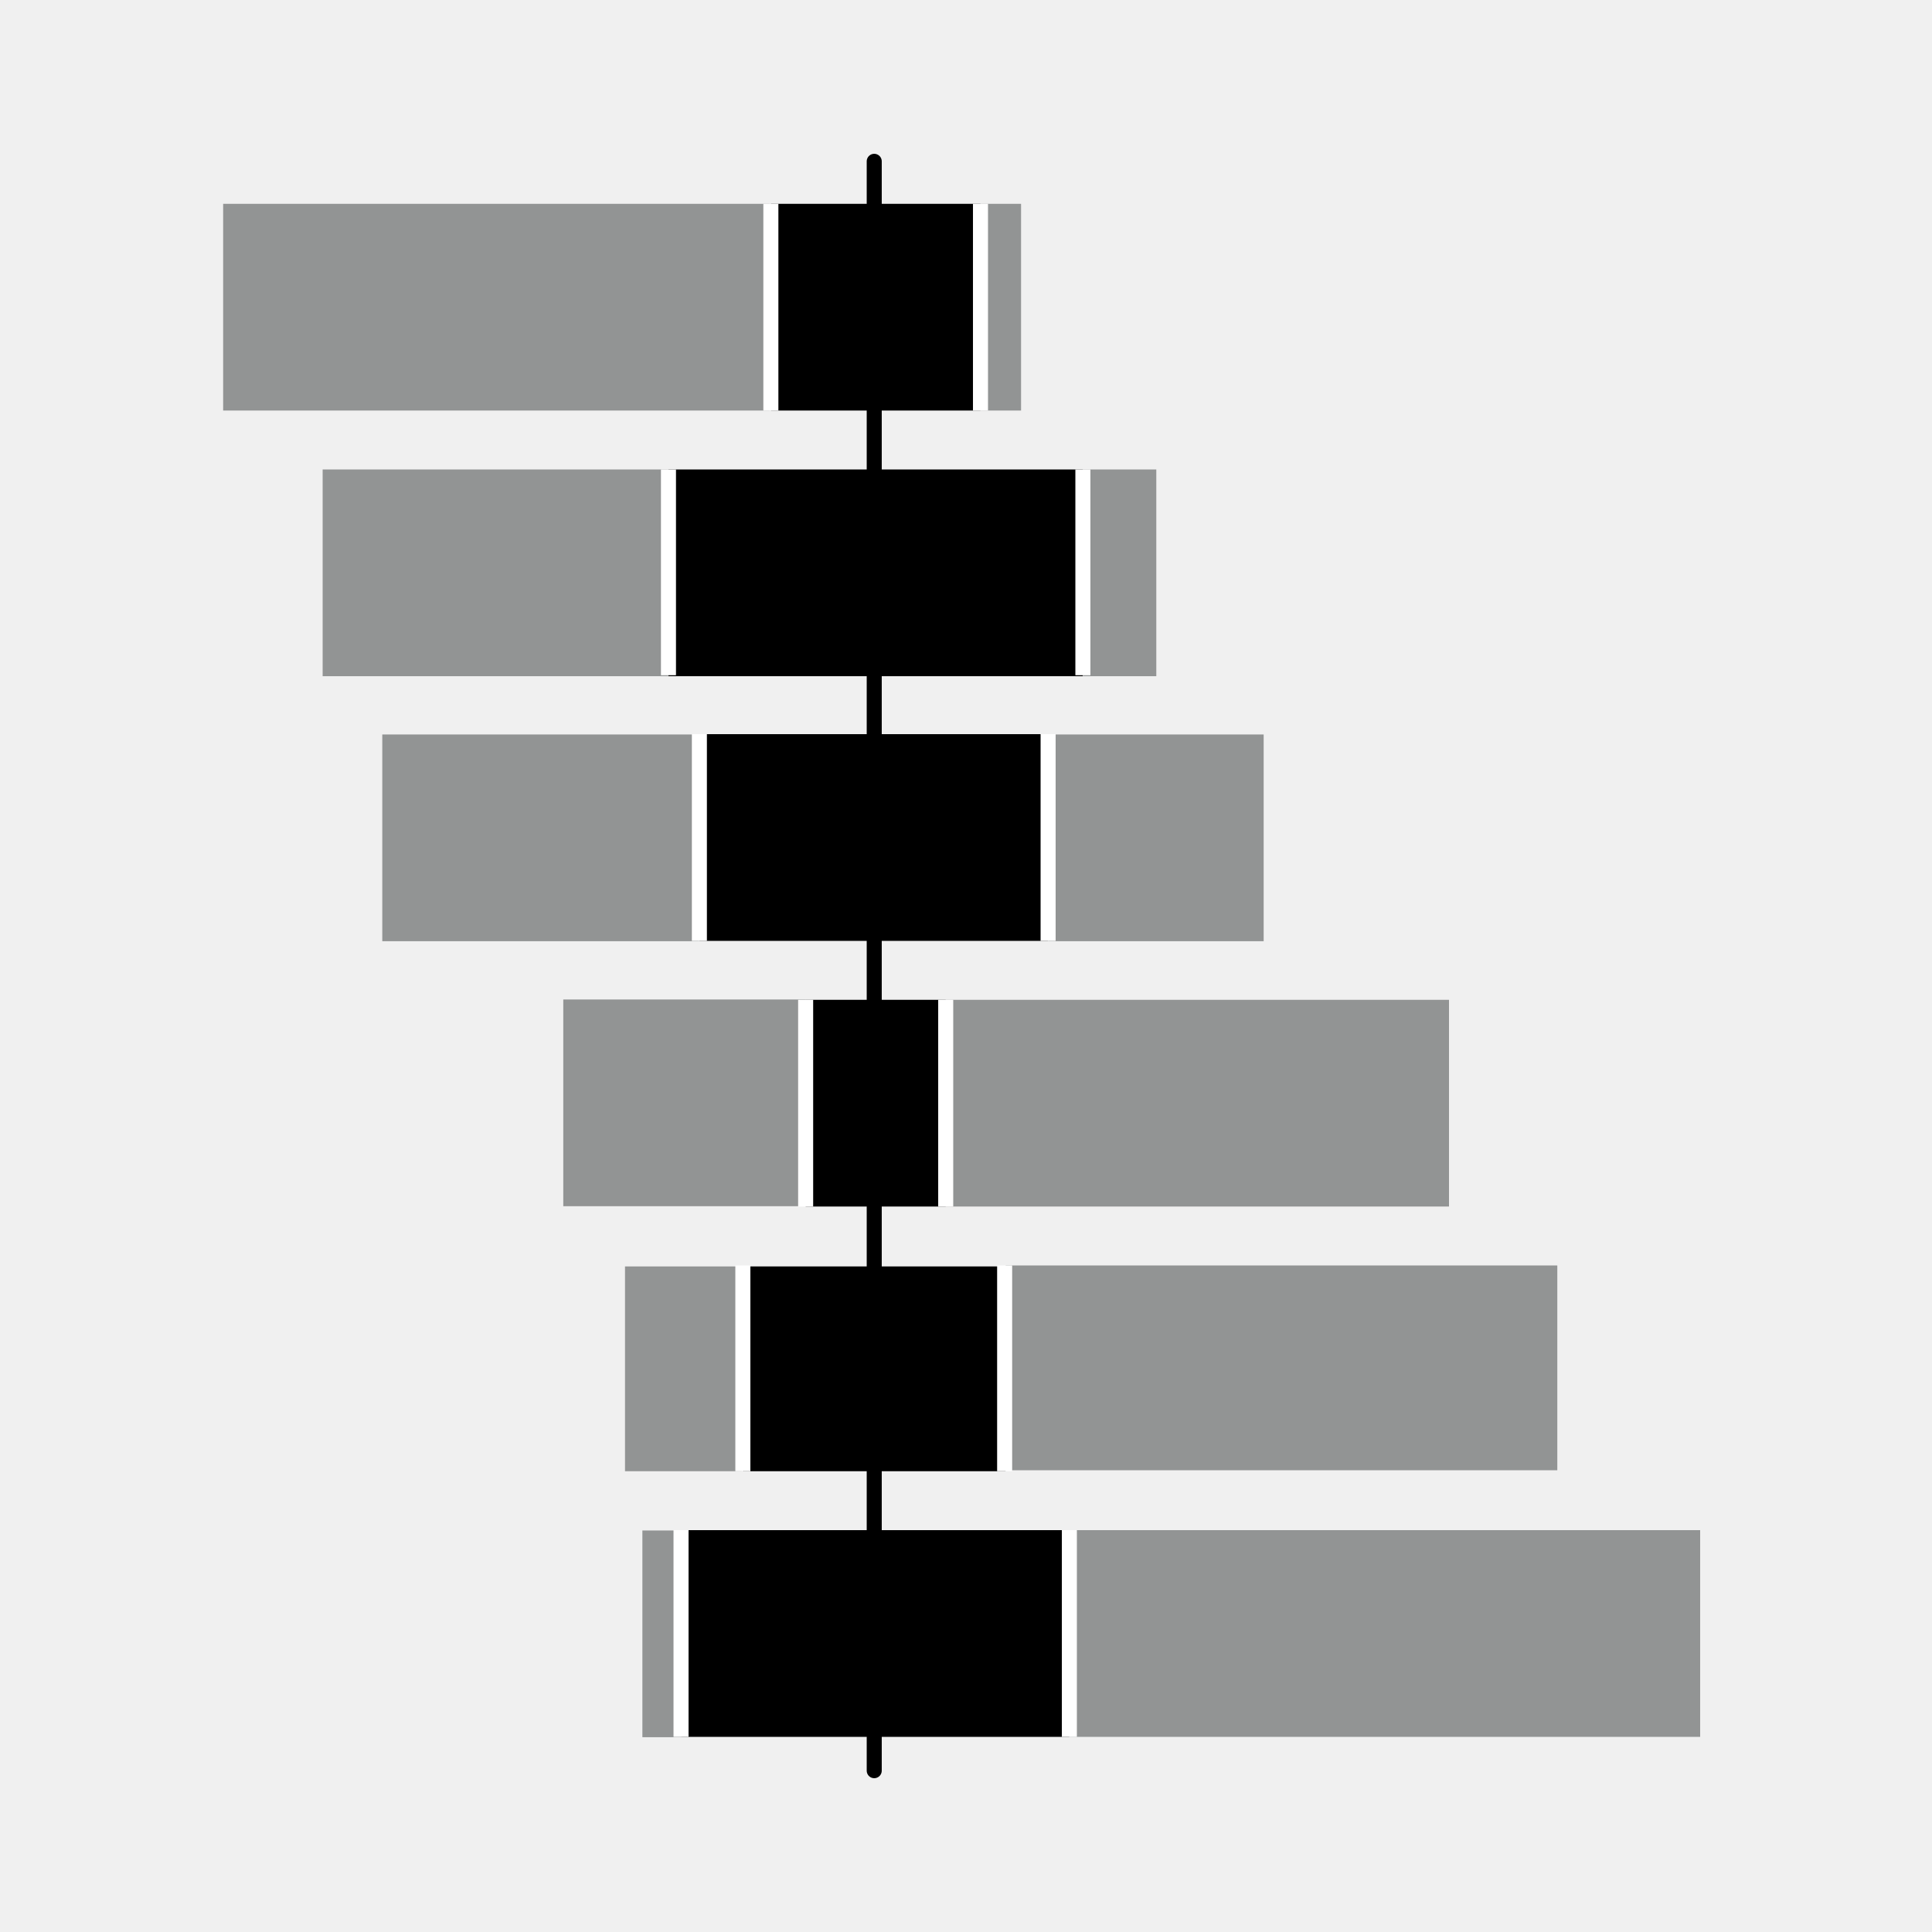
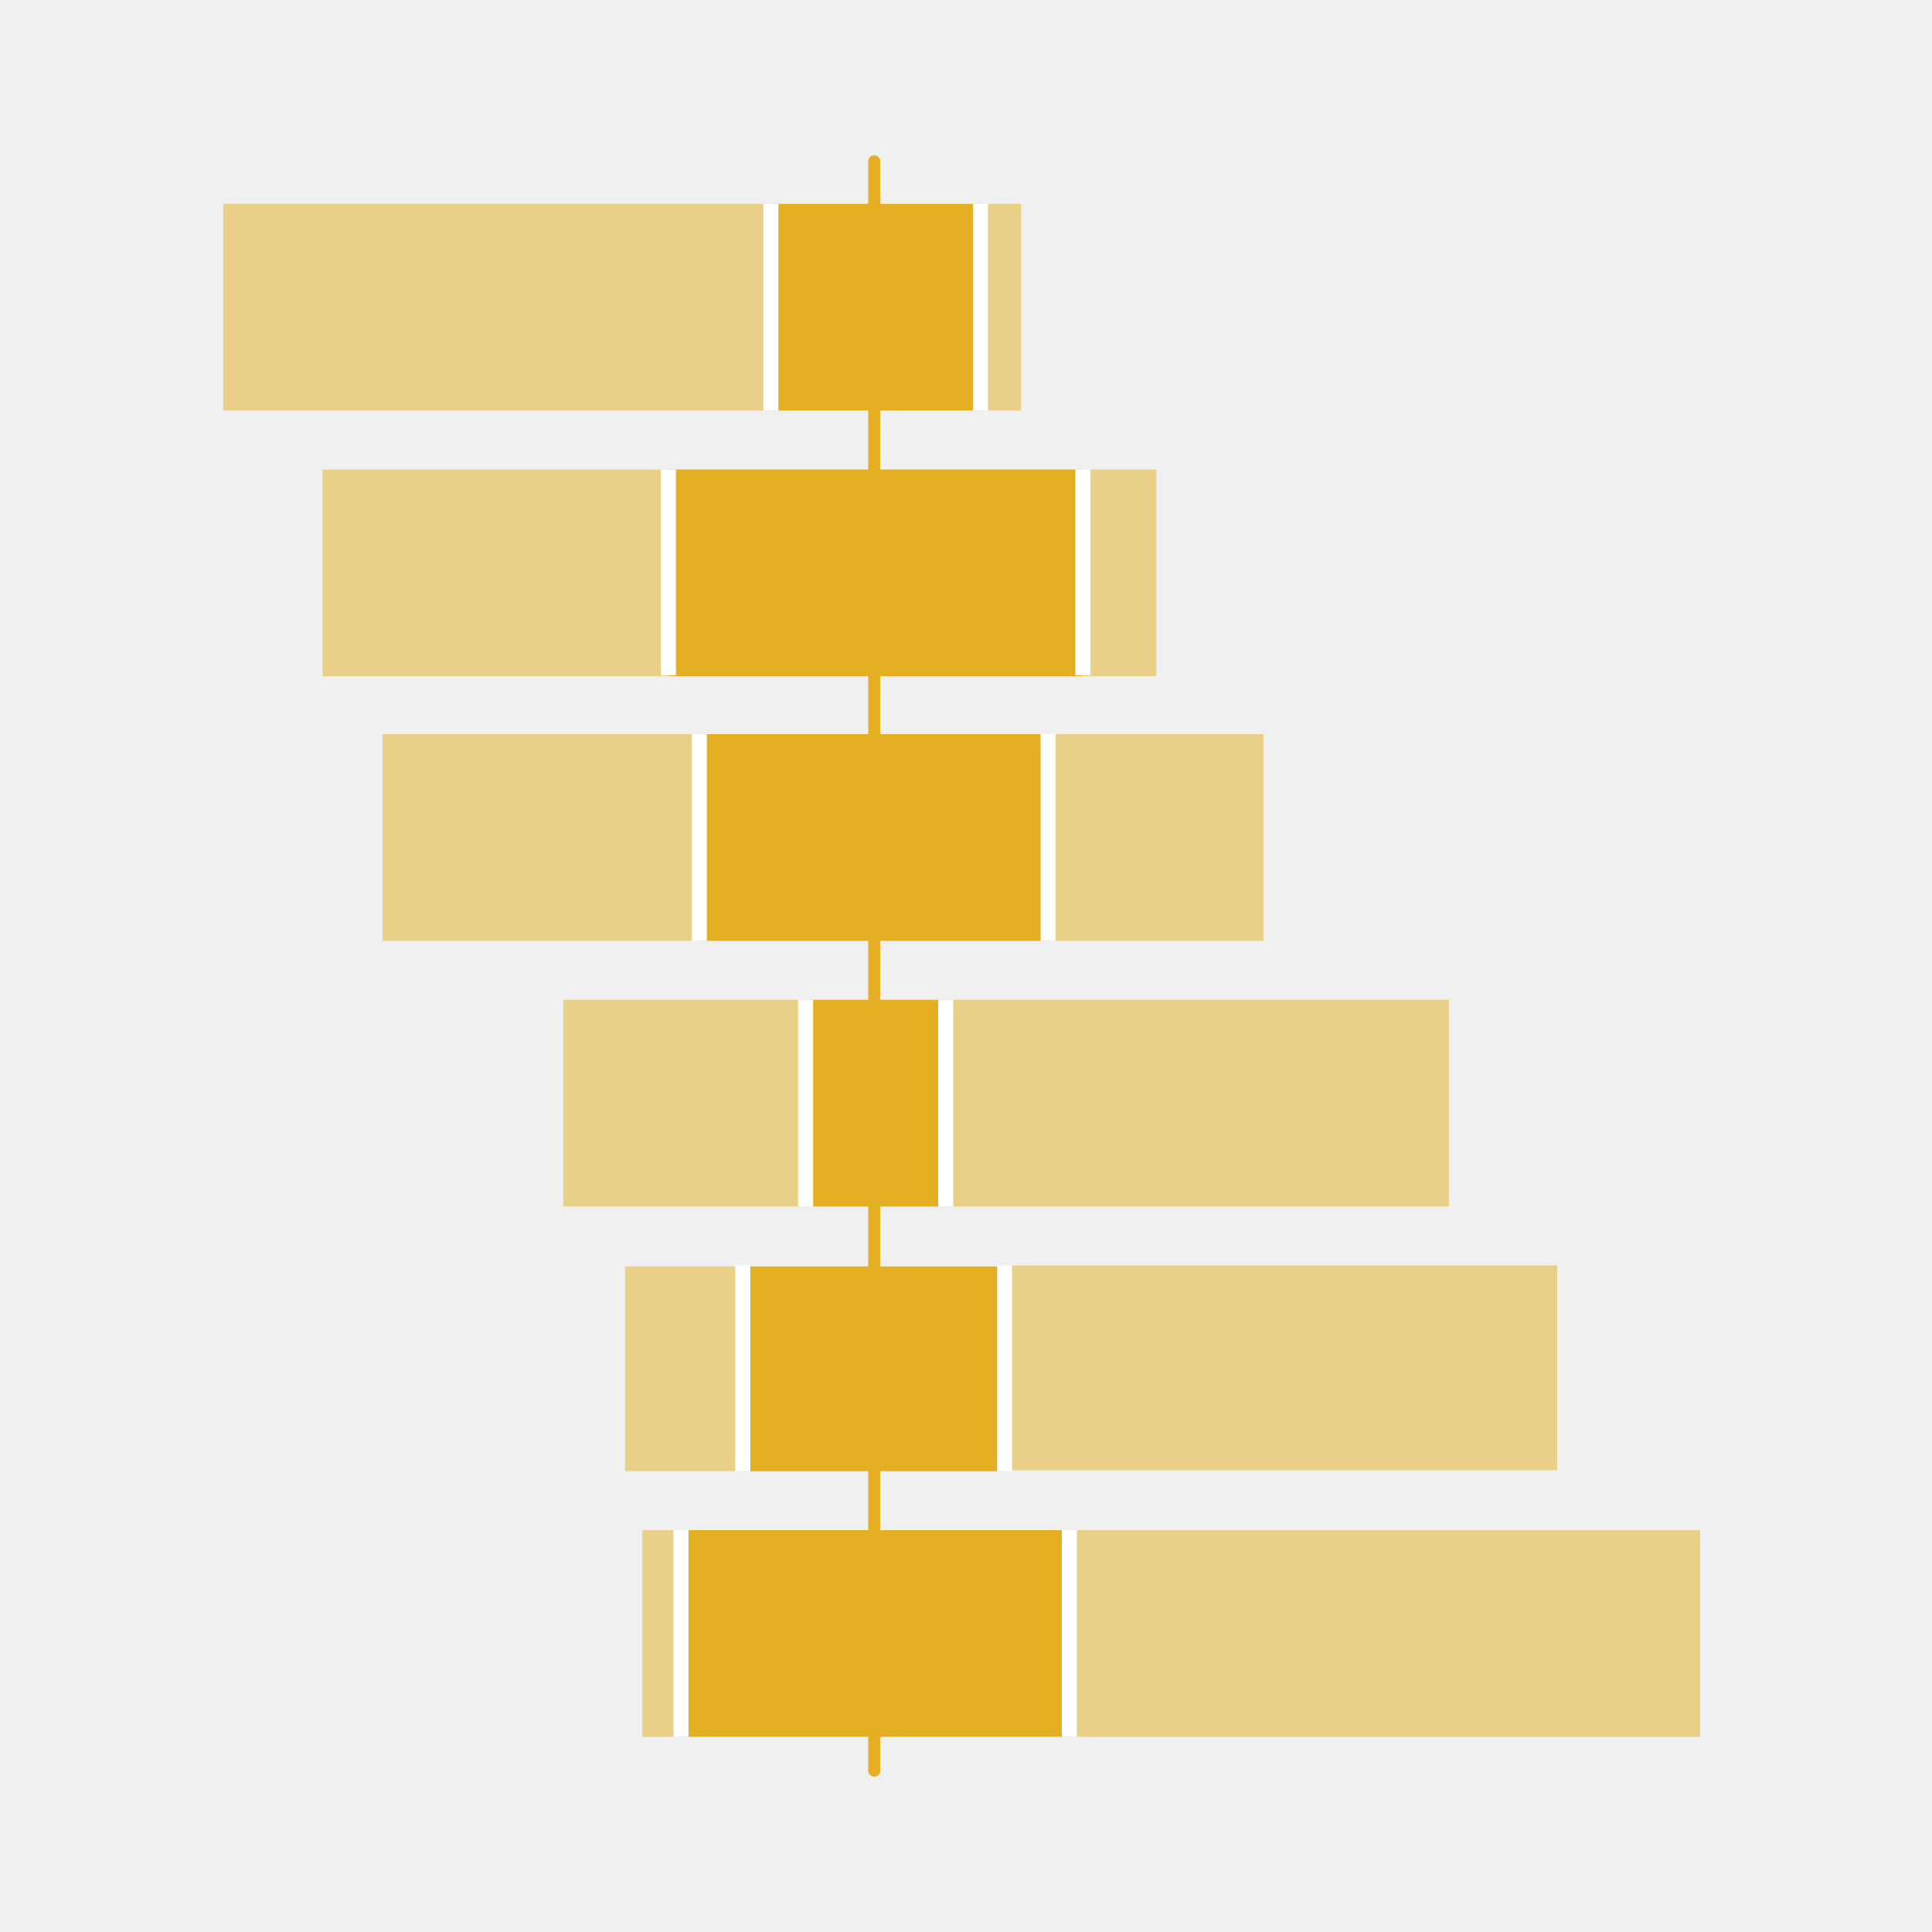
<svg xmlns="http://www.w3.org/2000/svg" version="1.1" id="Layer_1" x="0px" y="0px" viewBox="0 0 200 200" style="enable-background:new 0 0 200 200;" xml:space="preserve">
  <style type="text/css">
- 	.st0{opacity:0.25;fill:none;}
- 	.st1{fill:none;stroke:#000000;stroke-width:1.556;stroke-linecap:round;stroke-linejoin:round;stroke-miterlimit:10;}
- 	.st2{fill:#929494;}
- 	.st3{fill:none;stroke:#FFFFFF;stroke-width:1.556;stroke-miterlimit:10;}
+ 	.st0{fill:none;}
+ 	.st1{fill:none;stroke:#E4AF23;stroke-width:1.25;stroke-linecap:round;stroke-linejoin:round;stroke-miterlimit:10;}
+ 	.st2{fill:#E4AF23;}
+ 	.st3{fill:#E4AF23;fill-opacity:0.5;}
+ 	.st4{fill:none;stroke:#FFFFFF;stroke-width:1.556;stroke-miterlimit:10;}
</style>
  <g>
    <g>
-       <rect class="st0" width="200" height="200" />
+       <rect y="0" class="st0" width="200" height="200" />
    </g>
    <line class="st1" x1="90.5" y1="16.7" x2="90.5" y2="183.3" />
    <g>
-       <rect x="83.4" y="103.5" width="14.5" height="21.4" />
-       <rect x="58.3" y="103.5" transform="matrix(-1 -1.224647e-16 1.224647e-16 -1 141.7104 228.367)" class="st2" width="25.1" height="21.4" />
-       <rect x="97.9" y="103.5" class="st2" width="52.1" height="21.4" />
-       <line class="st3" x1="83.4" y1="124.9" x2="83.4" y2="103.5" />
-       <line class="st3" x1="97.9" y1="124.9" x2="97.9" y2="103.5" />
+       <rect x="83.4" y="103.5" class="st2" width="14.5" height="21.4" />
+       <rect x="58.3" y="103.5" class="st3" width="25.1" height="21.4" />
+       <rect x="97.9" y="103.5" class="st3" width="52.1" height="21.4" />
+       <line class="st4" x1="83.4" y1="124.9" x2="83.4" y2="103.5" />
+       <line class="st4" x1="97.9" y1="124.9" x2="97.9" y2="103.5" />
    </g>
    <g>
-       <rect x="70.5" y="158.4" width="40.2" height="21.4" />
-       <rect x="66.6" y="158.4" transform="matrix(-1 -1.224647e-16 1.224647e-16 -1 137.0993 338.2343)" class="st2" width="4" height="21.4" />
-       <rect x="110.7" y="158.4" class="st2" width="65.3" height="21.4" />
-       <line class="st3" x1="110.7" y1="179.8" x2="110.7" y2="158.4" />
-       <line class="st3" x1="70.5" y1="179.8" x2="70.5" y2="158.4" />
+       <rect x="70.5" y="158.4" class="st2" width="40.2" height="21.4" />
+       <rect x="66.5" y="158.4" class="st3" width="4" height="21.4" />
+       <rect x="110.7" y="158.4" class="st3" width="65.3" height="21.4" />
+       <line class="st4" x1="110.7" y1="179.8" x2="110.7" y2="158.4" />
+       <line class="st4" x1="70.5" y1="179.8" x2="70.5" y2="158.4" />
    </g>
    <g>
-       <rect x="76.9" y="131.1" width="27.2" height="21.2" />
-       <rect x="104" y="131.1" transform="matrix(-1 -1.224647e-16 1.224647e-16 -1 265.212 283.3007)" class="st2" width="57.1" height="21.2" />
-       <rect x="64.7" y="131.1" class="st2" width="12.1" height="21.2" />
-       <line class="st3" x1="76.9" y1="152.3" x2="76.9" y2="131" />
-       <line class="st3" x1="104" y1="152.3" x2="104" y2="131" />
+       <rect x="76.9" y="131.1" class="st2" width="27.2" height="21.2" />
+       <rect x="104.1" y="131" class="st3" width="57.1" height="21.2" />
+       <rect x="64.7" y="131.1" class="st3" width="12.1" height="21.2" />
+       <line class="st4" x1="76.9" y1="152.3" x2="76.9" y2="131" />
+       <line class="st4" x1="104" y1="152.3" x2="104" y2="131" />
    </g>
    <g>
-       <rect x="79.8" y="21.1" width="21.7" height="21.4" />
-       <rect x="23.1" y="21.1" class="st2" width="56.6" height="21.4" />
-       <rect x="101.5" y="21.1" class="st2" width="4.2" height="21.4" />
-       <line class="st3" x1="79.8" y1="42.5" x2="79.8" y2="21.1" />
-       <line class="st3" x1="101.5" y1="42.5" x2="101.5" y2="21.1" />
+       <rect x="79.8" y="21.1" class="st2" width="21.7" height="21.4" />
+       <rect x="23.1" y="21.1" class="st3" width="56.6" height="21.4" />
+       <rect x="101.5" y="21.1" class="st3" width="4.2" height="21.4" />
+       <line class="st4" x1="79.8" y1="42.5" x2="79.8" y2="21.1" />
+       <line class="st4" x1="101.5" y1="42.5" x2="101.5" y2="21.1" />
    </g>
    <g>
-       <rect x="72.4" y="76" width="36.1" height="21.4" />
-       <rect x="108.5" y="76" transform="matrix(-1 -1.224647e-16 1.224647e-16 -1 239.3139 173.4331)" class="st2" width="22.3" height="21.4" />
-       <rect x="39.6" y="76" transform="matrix(-1 -1.224647e-16 1.224647e-16 -1 111.9735 173.4331)" class="st2" width="32.8" height="21.4" />
-       <line class="st3" x1="72.4" y1="97.4" x2="72.4" y2="76" />
-       <line class="st3" x1="108.5" y1="97.4" x2="108.5" y2="76" />
+       <rect x="72.4" y="76" class="st2" width="36.1" height="21.4" />
+       <rect x="108.5" y="76" class="st3" width="22.3" height="21.4" />
+       <rect x="39.6" y="76" class="st3" width="32.8" height="21.4" />
+       <line class="st4" x1="72.4" y1="97.4" x2="72.4" y2="76" />
+       <line class="st4" x1="108.5" y1="97.4" x2="108.5" y2="76" />
    </g>
    <g>
-       <rect x="69.2" y="48.6" width="42.9" height="21.4" />
-       <rect x="33.4" y="48.6" class="st2" width="35.8" height="21.4" />
-       <rect x="112.1" y="48.6" class="st2" width="7.6" height="21.4" />
-       <line class="st3" x1="112.1" y1="69.9" x2="112.1" y2="48.6" />
-       <line class="st3" x1="69.2" y1="69.9" x2="69.2" y2="48.6" />
+       <rect x="69.2" y="48.6" class="st2" width="42.9" height="21.4" />
+       <rect x="33.4" y="48.6" class="st3" width="35.8" height="21.4" />
+       <rect x="112.1" y="48.6" class="st3" width="7.6" height="21.4" />
+       <line class="st4" x1="112.1" y1="69.9" x2="112.1" y2="48.6" />
+       <line class="st4" x1="69.2" y1="69.9" x2="69.2" y2="48.6" />
    </g>
  </g>
</svg>
